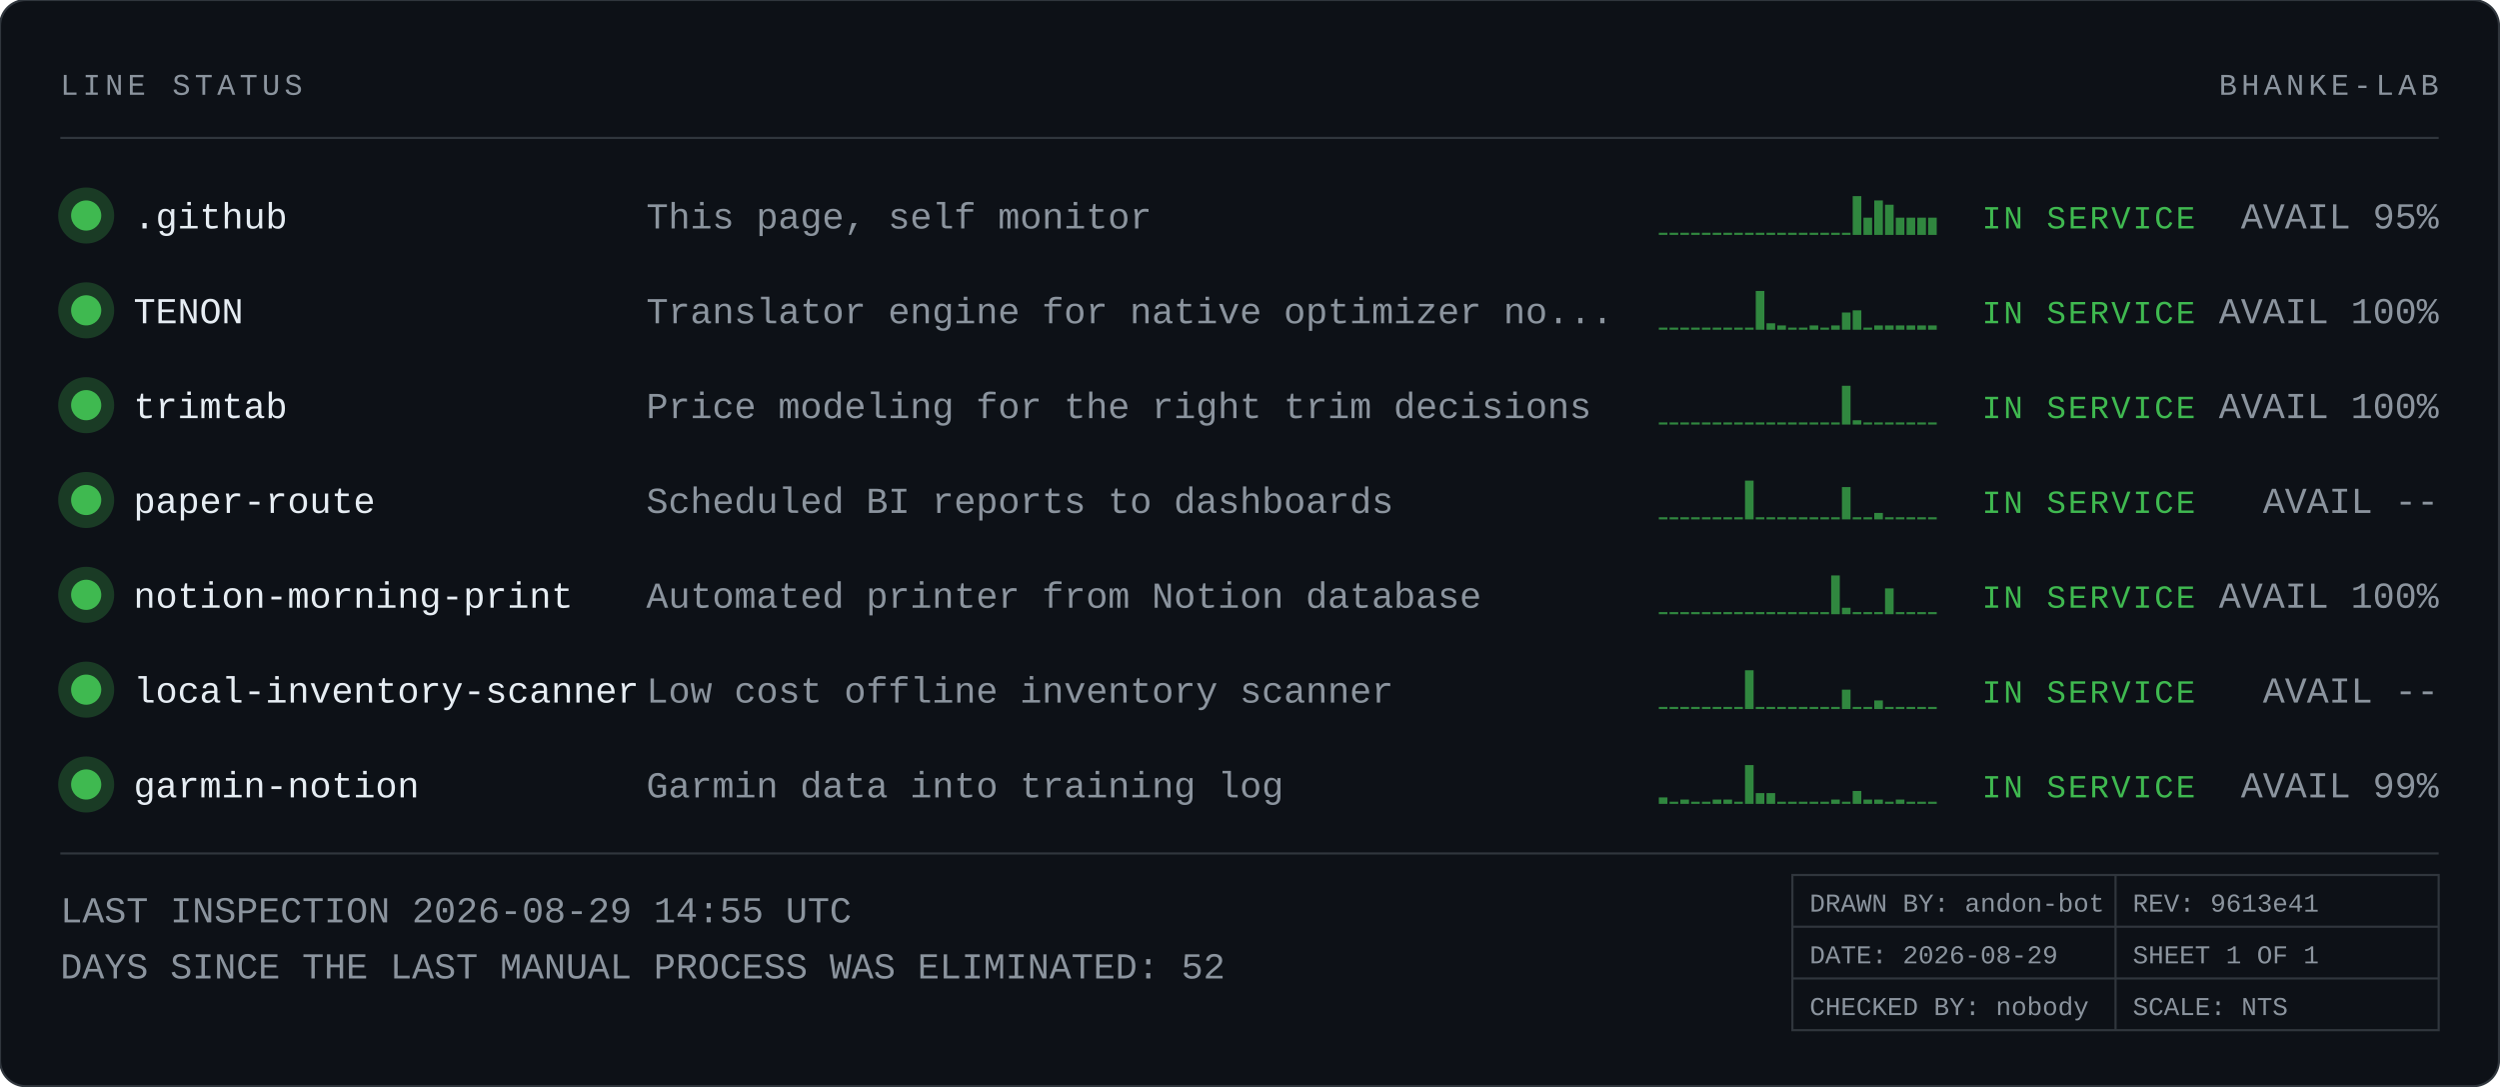
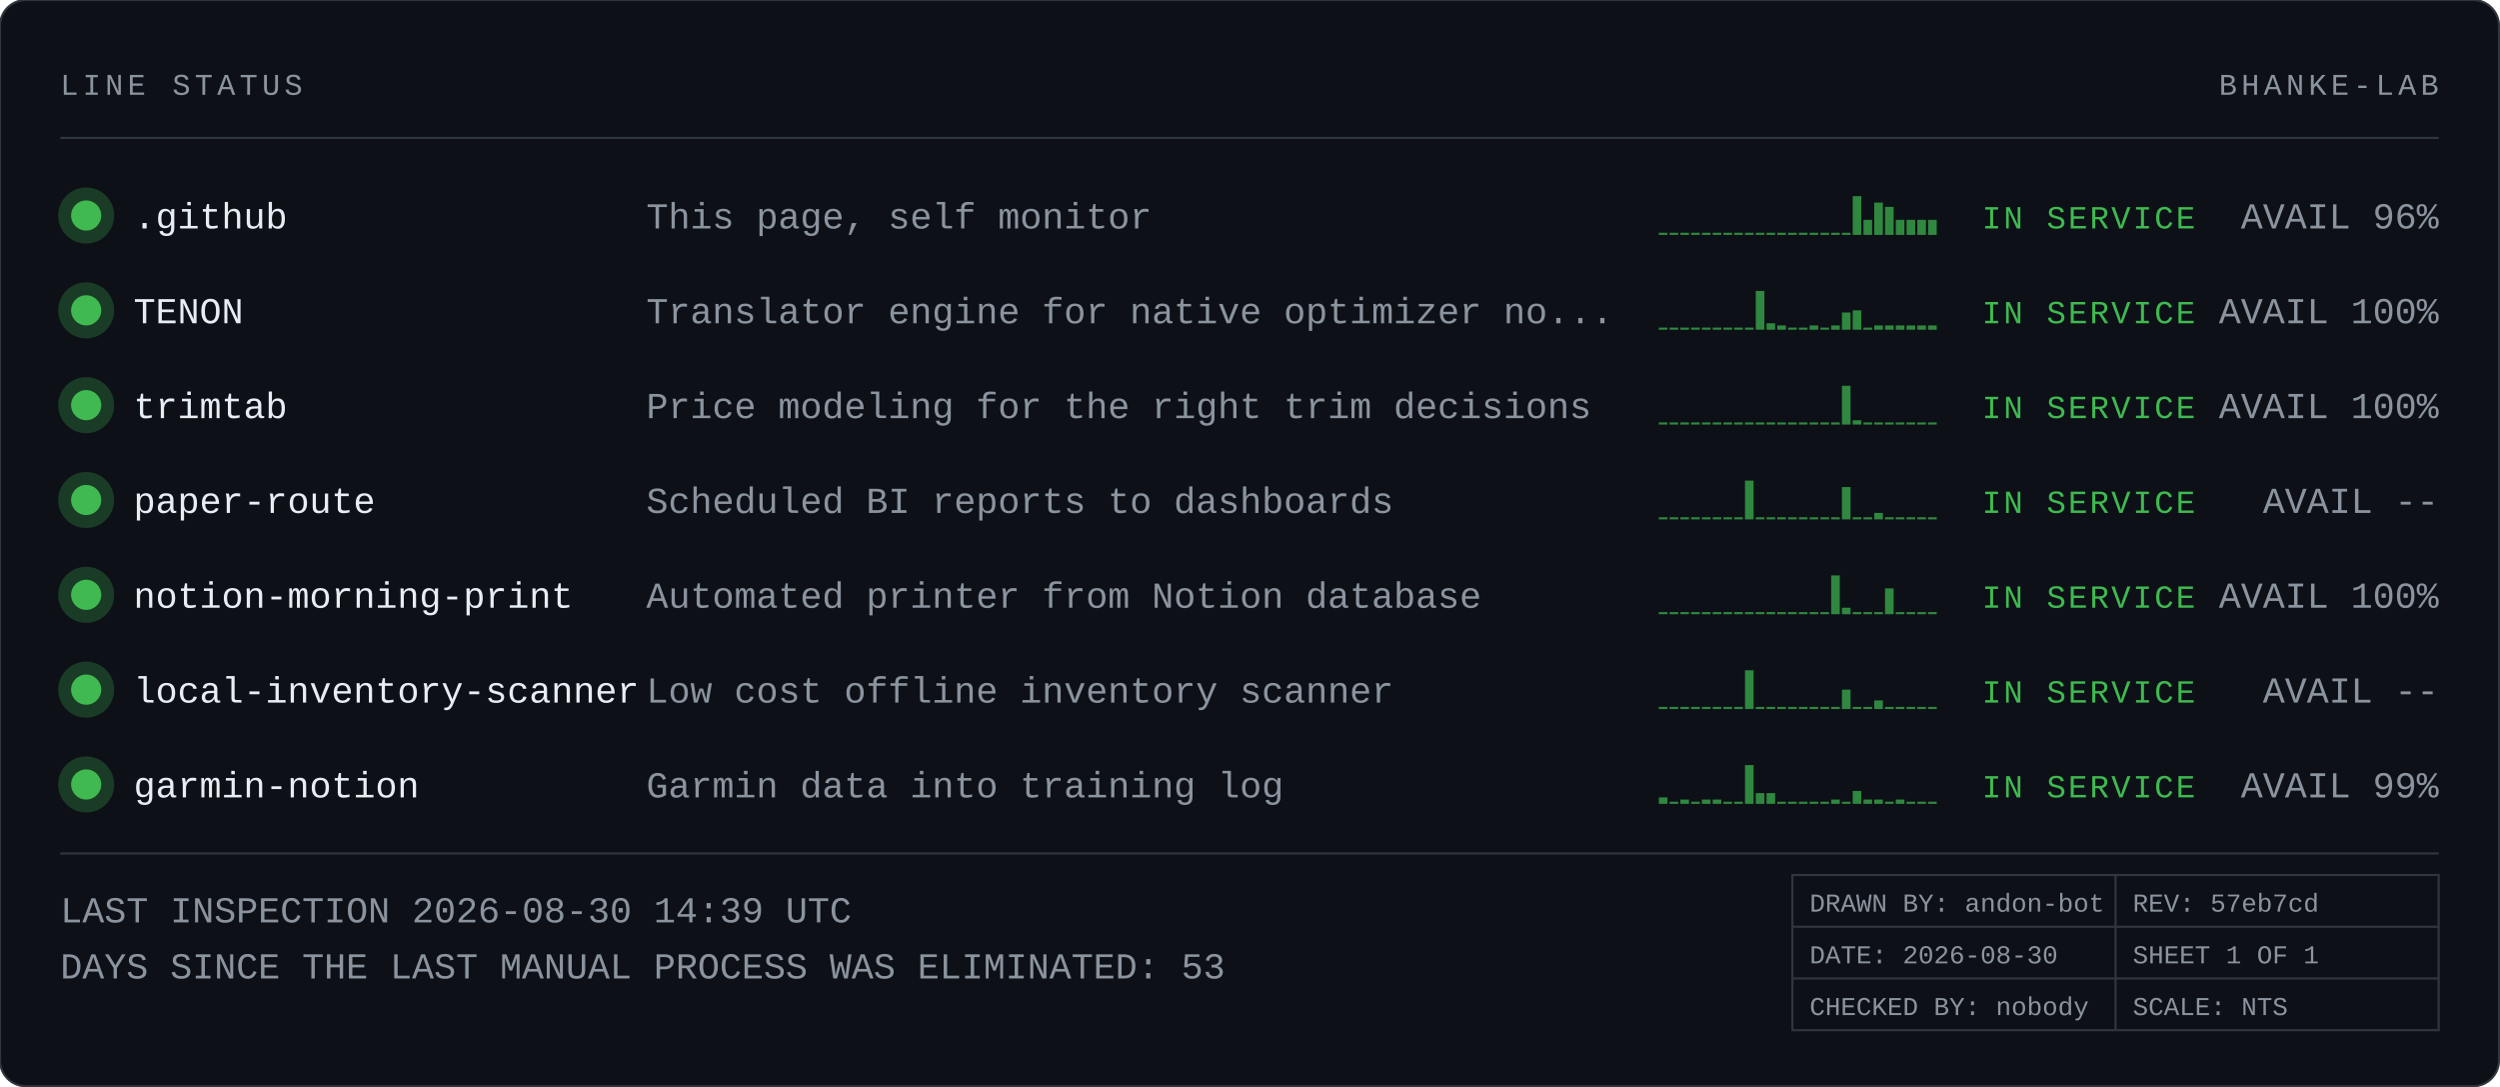
<svg xmlns="http://www.w3.org/2000/svg" width="1160" height="504" viewBox="0 0 1160 504" role="img" aria-label="Andon board">
  <style>
text { font-family: Consolas, 'Courier New', monospace; font-size: 17px; }
.hd { fill: #8b949e; font-size: 14px; letter-spacing: 2px; }
.name { fill: #e6edf3; }
.dim { fill: #8b949e; }
.st { font-size: 15px; letter-spacing: 1px; }
.tb { fill: #8b949e; font-size: 12px; }
</style>
  <rect x="0" y="0" width="1160" height="504" rx="12" fill="#0d1117" stroke="#30363d" />
  <text x="28" y="44" class="hd">LINE STATUS</text>
  <text x="1132" y="44" class="hd" text-anchor="end">BHANKE-LAB</text>
  <line x1="28" y1="64" x2="1132" y2="64" stroke="#30363d" />
  <circle cx="40" cy="100" r="13" fill="#3fb950" opacity="0.25" />
  <circle cx="40" cy="100" r="7" fill="#3fb950" />
  <text x="62" y="106" class="name">.github</text>
  <text x="300" y="106" class="dim">This page, self monitor</text>
  <rect x="770" y="108" width="4" height="1" fill="#3fb950" opacity="0.7" />
  <rect x="775" y="108" width="4" height="1" fill="#3fb950" opacity="0.7" />
  <rect x="780" y="108" width="4" height="1" fill="#3fb950" opacity="0.7" />
  <rect x="785" y="108" width="4" height="1" fill="#3fb950" opacity="0.7" />
  <rect x="790" y="108" width="4" height="1" fill="#3fb950" opacity="0.7" />
  <rect x="795" y="108" width="4" height="1" fill="#3fb950" opacity="0.7" />
  <rect x="800" y="108" width="4" height="1" fill="#3fb950" opacity="0.7" />
  <rect x="805" y="108" width="4" height="1" fill="#3fb950" opacity="0.7" />
  <rect x="810" y="108" width="4" height="1" fill="#3fb950" opacity="0.7" />
  <rect x="815" y="108" width="4" height="1" fill="#3fb950" opacity="0.7" />
  <rect x="820" y="108" width="4" height="1" fill="#3fb950" opacity="0.7" />
  <rect x="825" y="108" width="4" height="1" fill="#3fb950" opacity="0.7" />
  <rect x="830" y="108" width="4" height="1" fill="#3fb950" opacity="0.7" />
  <rect x="835" y="108" width="4" height="1" fill="#3fb950" opacity="0.7" />
  <rect x="840" y="108" width="4" height="1" fill="#3fb950" opacity="0.7" />
  <rect x="845" y="108" width="4" height="1" fill="#3fb950" opacity="0.7" />
  <rect x="850" y="108" width="4" height="1" fill="#3fb950" opacity="0.7" />
  <rect x="855" y="108" width="4" height="1" fill="#3fb950" opacity="0.7" />
  <rect x="860" y="91" width="4" height="18" fill="#3fb950" opacity="0.7" />
-   <rect x="865" y="101" width="4" height="8" fill="#3fb950" opacity="0.7" />
-   <rect x="870" y="93" width="4" height="16" fill="#3fb950" opacity="0.7" />
-   <rect x="875" y="95" width="4" height="14" fill="#3fb950" opacity="0.7" />
-   <rect x="880" y="101" width="4" height="8" fill="#3fb950" opacity="0.7" />
-   <rect x="885" y="101" width="4" height="8" fill="#3fb950" opacity="0.7" />
-   <rect x="890" y="101" width="4" height="8" fill="#3fb950" opacity="0.7" />
-   <rect x="895" y="101" width="4" height="8" fill="#3fb950" opacity="0.7" />
+   <rect x="865" y="102" width="4" height="7" fill="#3fb950" opacity="0.7" />
+   <rect x="870" y="94" width="4" height="15" fill="#3fb950" opacity="0.7" />
+   <rect x="875" y="96" width="4" height="13" fill="#3fb950" opacity="0.7" />
+   <rect x="880" y="102" width="4" height="7" fill="#3fb950" opacity="0.7" />
+   <rect x="885" y="102" width="4" height="7" fill="#3fb950" opacity="0.7" />
+   <rect x="890" y="102" width="4" height="7" fill="#3fb950" opacity="0.7" />
+   <rect x="895" y="102" width="4" height="7" fill="#3fb950" opacity="0.7" />
  <text x="920" y="106" class="st" fill="#3fb950">IN SERVICE</text>
-   <text x="1132" y="106" class="dim" text-anchor="end">AVAIL 95%</text>
+   <text x="1132" y="106" class="dim" text-anchor="end">AVAIL 96%</text>
  <circle cx="40" cy="144" r="13" fill="#3fb950" opacity="0.25" />
  <circle cx="40" cy="144" r="7" fill="#3fb950" />
  <text x="62" y="150" class="name">TENON</text>
  <text x="300" y="150" class="dim">Translator engine for native optimizer no...</text>
  <rect x="770" y="152" width="4" height="1" fill="#3fb950" opacity="0.7" />
  <rect x="775" y="152" width="4" height="1" fill="#3fb950" opacity="0.7" />
  <rect x="780" y="152" width="4" height="1" fill="#3fb950" opacity="0.7" />
  <rect x="785" y="152" width="4" height="1" fill="#3fb950" opacity="0.7" />
  <rect x="790" y="152" width="4" height="1" fill="#3fb950" opacity="0.7" />
  <rect x="795" y="152" width="4" height="1" fill="#3fb950" opacity="0.7" />
  <rect x="800" y="152" width="4" height="1" fill="#3fb950" opacity="0.7" />
  <rect x="805" y="152" width="4" height="1" fill="#3fb950" opacity="0.7" />
  <rect x="810" y="152" width="4" height="1" fill="#3fb950" opacity="0.7" />
  <rect x="815" y="135" width="4" height="18" fill="#3fb950" opacity="0.7" />
  <rect x="820" y="150" width="4" height="3" fill="#3fb950" opacity="0.7" />
  <rect x="825" y="151" width="4" height="2" fill="#3fb950" opacity="0.7" />
  <rect x="830" y="152" width="4" height="1" fill="#3fb950" opacity="0.7" />
  <rect x="835" y="152" width="4" height="1" fill="#3fb950" opacity="0.7" />
  <rect x="840" y="151" width="4" height="2" fill="#3fb950" opacity="0.7" />
  <rect x="845" y="152" width="4" height="1" fill="#3fb950" opacity="0.7" />
  <rect x="850" y="151" width="4" height="2" fill="#3fb950" opacity="0.7" />
  <rect x="855" y="145" width="4" height="8" fill="#3fb950" opacity="0.7" />
  <rect x="860" y="144" width="4" height="9" fill="#3fb950" opacity="0.7" />
  <rect x="865" y="152" width="4" height="1" fill="#3fb950" opacity="0.7" />
  <rect x="870" y="151" width="4" height="2" fill="#3fb950" opacity="0.7" />
  <rect x="875" y="151" width="4" height="2" fill="#3fb950" opacity="0.7" />
  <rect x="880" y="151" width="4" height="2" fill="#3fb950" opacity="0.7" />
  <rect x="885" y="151" width="4" height="2" fill="#3fb950" opacity="0.7" />
  <rect x="890" y="151" width="4" height="2" fill="#3fb950" opacity="0.7" />
  <rect x="895" y="151" width="4" height="2" fill="#3fb950" opacity="0.7" />
  <text x="920" y="150" class="st" fill="#3fb950">IN SERVICE</text>
  <text x="1132" y="150" class="dim" text-anchor="end">AVAIL 100%</text>
  <circle cx="40" cy="188" r="13" fill="#3fb950" opacity="0.25" />
  <circle cx="40" cy="188" r="7" fill="#3fb950" />
  <text x="62" y="194" class="name">trimtab</text>
  <text x="300" y="194" class="dim">Price modeling for the right trim decisions</text>
  <rect x="770" y="196" width="4" height="1" fill="#3fb950" opacity="0.7" />
  <rect x="775" y="196" width="4" height="1" fill="#3fb950" opacity="0.7" />
  <rect x="780" y="196" width="4" height="1" fill="#3fb950" opacity="0.7" />
  <rect x="785" y="196" width="4" height="1" fill="#3fb950" opacity="0.7" />
  <rect x="790" y="196" width="4" height="1" fill="#3fb950" opacity="0.7" />
  <rect x="795" y="196" width="4" height="1" fill="#3fb950" opacity="0.7" />
  <rect x="800" y="196" width="4" height="1" fill="#3fb950" opacity="0.7" />
  <rect x="805" y="196" width="4" height="1" fill="#3fb950" opacity="0.7" />
  <rect x="810" y="196" width="4" height="1" fill="#3fb950" opacity="0.7" />
  <rect x="815" y="196" width="4" height="1" fill="#3fb950" opacity="0.7" />
  <rect x="820" y="196" width="4" height="1" fill="#3fb950" opacity="0.7" />
  <rect x="825" y="196" width="4" height="1" fill="#3fb950" opacity="0.7" />
  <rect x="830" y="196" width="4" height="1" fill="#3fb950" opacity="0.7" />
  <rect x="835" y="196" width="4" height="1" fill="#3fb950" opacity="0.7" />
  <rect x="840" y="196" width="4" height="1" fill="#3fb950" opacity="0.7" />
  <rect x="845" y="196" width="4" height="1" fill="#3fb950" opacity="0.7" />
  <rect x="850" y="196" width="4" height="1" fill="#3fb950" opacity="0.7" />
  <rect x="855" y="179" width="4" height="18" fill="#3fb950" opacity="0.7" />
  <rect x="860" y="195" width="4" height="2" fill="#3fb950" opacity="0.7" />
  <rect x="865" y="196" width="4" height="1" fill="#3fb950" opacity="0.7" />
  <rect x="870" y="196" width="4" height="1" fill="#3fb950" opacity="0.7" />
  <rect x="875" y="196" width="4" height="1" fill="#3fb950" opacity="0.7" />
  <rect x="880" y="196" width="4" height="1" fill="#3fb950" opacity="0.7" />
  <rect x="885" y="196" width="4" height="1" fill="#3fb950" opacity="0.7" />
  <rect x="890" y="196" width="4" height="1" fill="#3fb950" opacity="0.7" />
  <rect x="895" y="196" width="4" height="1" fill="#3fb950" opacity="0.7" />
  <text x="920" y="194" class="st" fill="#3fb950">IN SERVICE</text>
  <text x="1132" y="194" class="dim" text-anchor="end">AVAIL 100%</text>
  <circle cx="40" cy="232" r="13" fill="#3fb950" opacity="0.25" />
  <circle cx="40" cy="232" r="7" fill="#3fb950" />
  <text x="62" y="238" class="name">paper-route</text>
  <text x="300" y="238" class="dim">Scheduled BI reports to dashboards</text>
  <rect x="770" y="240" width="4" height="1" fill="#3fb950" opacity="0.7" />
  <rect x="775" y="240" width="4" height="1" fill="#3fb950" opacity="0.7" />
  <rect x="780" y="240" width="4" height="1" fill="#3fb950" opacity="0.7" />
  <rect x="785" y="240" width="4" height="1" fill="#3fb950" opacity="0.7" />
  <rect x="790" y="240" width="4" height="1" fill="#3fb950" opacity="0.7" />
  <rect x="795" y="240" width="4" height="1" fill="#3fb950" opacity="0.7" />
  <rect x="800" y="240" width="4" height="1" fill="#3fb950" opacity="0.7" />
  <rect x="805" y="240" width="4" height="1" fill="#3fb950" opacity="0.7" />
  <rect x="810" y="223" width="4" height="18" fill="#3fb950" opacity="0.7" />
  <rect x="815" y="240" width="4" height="1" fill="#3fb950" opacity="0.7" />
  <rect x="820" y="240" width="4" height="1" fill="#3fb950" opacity="0.7" />
  <rect x="825" y="240" width="4" height="1" fill="#3fb950" opacity="0.7" />
  <rect x="830" y="240" width="4" height="1" fill="#3fb950" opacity="0.7" />
  <rect x="835" y="240" width="4" height="1" fill="#3fb950" opacity="0.7" />
  <rect x="840" y="240" width="4" height="1" fill="#3fb950" opacity="0.7" />
  <rect x="845" y="240" width="4" height="1" fill="#3fb950" opacity="0.7" />
  <rect x="850" y="240" width="4" height="1" fill="#3fb950" opacity="0.7" />
  <rect x="855" y="226" width="4" height="15" fill="#3fb950" opacity="0.7" />
  <rect x="860" y="240" width="4" height="1" fill="#3fb950" opacity="0.7" />
  <rect x="865" y="240" width="4" height="1" fill="#3fb950" opacity="0.7" />
  <rect x="870" y="238" width="4" height="3" fill="#3fb950" opacity="0.7" />
  <rect x="875" y="240" width="4" height="1" fill="#3fb950" opacity="0.7" />
  <rect x="880" y="240" width="4" height="1" fill="#3fb950" opacity="0.7" />
  <rect x="885" y="240" width="4" height="1" fill="#3fb950" opacity="0.7" />
  <rect x="890" y="240" width="4" height="1" fill="#3fb950" opacity="0.7" />
  <rect x="895" y="240" width="4" height="1" fill="#3fb950" opacity="0.7" />
  <text x="920" y="238" class="st" fill="#3fb950">IN SERVICE</text>
  <text x="1132" y="238" class="dim" text-anchor="end">AVAIL --</text>
  <circle cx="40" cy="276" r="13" fill="#3fb950" opacity="0.25" />
  <circle cx="40" cy="276" r="7" fill="#3fb950" />
  <text x="62" y="282" class="name">notion-morning-print</text>
  <text x="300" y="282" class="dim">Automated printer from Notion database</text>
  <rect x="770" y="284" width="4" height="1" fill="#3fb950" opacity="0.7" />
  <rect x="775" y="284" width="4" height="1" fill="#3fb950" opacity="0.7" />
  <rect x="780" y="284" width="4" height="1" fill="#3fb950" opacity="0.7" />
  <rect x="785" y="284" width="4" height="1" fill="#3fb950" opacity="0.7" />
  <rect x="790" y="284" width="4" height="1" fill="#3fb950" opacity="0.7" />
  <rect x="795" y="284" width="4" height="1" fill="#3fb950" opacity="0.7" />
  <rect x="800" y="284" width="4" height="1" fill="#3fb950" opacity="0.7" />
  <rect x="805" y="284" width="4" height="1" fill="#3fb950" opacity="0.7" />
  <rect x="810" y="284" width="4" height="1" fill="#3fb950" opacity="0.7" />
  <rect x="815" y="284" width="4" height="1" fill="#3fb950" opacity="0.7" />
  <rect x="820" y="284" width="4" height="1" fill="#3fb950" opacity="0.7" />
  <rect x="825" y="284" width="4" height="1" fill="#3fb950" opacity="0.7" />
  <rect x="830" y="284" width="4" height="1" fill="#3fb950" opacity="0.7" />
  <rect x="835" y="284" width="4" height="1" fill="#3fb950" opacity="0.7" />
  <rect x="840" y="284" width="4" height="1" fill="#3fb950" opacity="0.7" />
  <rect x="845" y="284" width="4" height="1" fill="#3fb950" opacity="0.7" />
  <rect x="850" y="267" width="4" height="18" fill="#3fb950" opacity="0.7" />
  <rect x="855" y="282" width="4" height="3" fill="#3fb950" opacity="0.7" />
  <rect x="860" y="284" width="4" height="1" fill="#3fb950" opacity="0.7" />
  <rect x="865" y="284" width="4" height="1" fill="#3fb950" opacity="0.7" />
  <rect x="870" y="284" width="4" height="1" fill="#3fb950" opacity="0.7" />
  <rect x="875" y="273" width="4" height="12" fill="#3fb950" opacity="0.7" />
  <rect x="880" y="284" width="4" height="1" fill="#3fb950" opacity="0.7" />
  <rect x="885" y="284" width="4" height="1" fill="#3fb950" opacity="0.7" />
  <rect x="890" y="284" width="4" height="1" fill="#3fb950" opacity="0.7" />
  <rect x="895" y="284" width="4" height="1" fill="#3fb950" opacity="0.7" />
  <text x="920" y="282" class="st" fill="#3fb950">IN SERVICE</text>
  <text x="1132" y="282" class="dim" text-anchor="end">AVAIL 100%</text>
  <circle cx="40" cy="320" r="13" fill="#3fb950" opacity="0.25" />
  <circle cx="40" cy="320" r="7" fill="#3fb950" />
  <text x="62" y="326" class="name">local-inventory-scanner</text>
  <text x="300" y="326" class="dim">Low cost offline inventory scanner</text>
  <rect x="770" y="328" width="4" height="1" fill="#3fb950" opacity="0.7" />
  <rect x="775" y="328" width="4" height="1" fill="#3fb950" opacity="0.7" />
  <rect x="780" y="328" width="4" height="1" fill="#3fb950" opacity="0.7" />
  <rect x="785" y="328" width="4" height="1" fill="#3fb950" opacity="0.7" />
  <rect x="790" y="328" width="4" height="1" fill="#3fb950" opacity="0.7" />
  <rect x="795" y="328" width="4" height="1" fill="#3fb950" opacity="0.7" />
  <rect x="800" y="328" width="4" height="1" fill="#3fb950" opacity="0.7" />
  <rect x="805" y="328" width="4" height="1" fill="#3fb950" opacity="0.7" />
  <rect x="810" y="311" width="4" height="18" fill="#3fb950" opacity="0.7" />
  <rect x="815" y="328" width="4" height="1" fill="#3fb950" opacity="0.7" />
  <rect x="820" y="328" width="4" height="1" fill="#3fb950" opacity="0.7" />
  <rect x="825" y="328" width="4" height="1" fill="#3fb950" opacity="0.7" />
  <rect x="830" y="328" width="4" height="1" fill="#3fb950" opacity="0.7" />
  <rect x="835" y="328" width="4" height="1" fill="#3fb950" opacity="0.7" />
  <rect x="840" y="328" width="4" height="1" fill="#3fb950" opacity="0.7" />
  <rect x="845" y="328" width="4" height="1" fill="#3fb950" opacity="0.7" />
  <rect x="850" y="328" width="4" height="1" fill="#3fb950" opacity="0.7" />
  <rect x="855" y="320" width="4" height="9" fill="#3fb950" opacity="0.7" />
  <rect x="860" y="328" width="4" height="1" fill="#3fb950" opacity="0.7" />
  <rect x="865" y="328" width="4" height="1" fill="#3fb950" opacity="0.7" />
  <rect x="870" y="325" width="4" height="4" fill="#3fb950" opacity="0.7" />
  <rect x="875" y="328" width="4" height="1" fill="#3fb950" opacity="0.7" />
  <rect x="880" y="328" width="4" height="1" fill="#3fb950" opacity="0.7" />
  <rect x="885" y="328" width="4" height="1" fill="#3fb950" opacity="0.7" />
  <rect x="890" y="328" width="4" height="1" fill="#3fb950" opacity="0.7" />
  <rect x="895" y="328" width="4" height="1" fill="#3fb950" opacity="0.7" />
  <text x="920" y="326" class="st" fill="#3fb950">IN SERVICE</text>
  <text x="1132" y="326" class="dim" text-anchor="end">AVAIL --</text>
  <circle cx="40" cy="364" r="13" fill="#3fb950" opacity="0.25" />
  <circle cx="40" cy="364" r="7" fill="#3fb950" />
  <text x="62" y="370" class="name">garmin-notion</text>
  <text x="300" y="370" class="dim">Garmin data into training log</text>
  <rect x="770" y="370" width="4" height="3" fill="#3fb950" opacity="0.7" />
  <rect x="775" y="372" width="4" height="1" fill="#3fb950" opacity="0.7" />
  <rect x="780" y="371" width="4" height="2" fill="#3fb950" opacity="0.7" />
  <rect x="785" y="372" width="4" height="1" fill="#3fb950" opacity="0.7" />
-   <rect x="790" y="372" width="4" height="1" fill="#3fb950" opacity="0.7" />
+   <rect x="790" y="371" width="4" height="2" fill="#3fb950" opacity="0.7" />
  <rect x="795" y="371" width="4" height="2" fill="#3fb950" opacity="0.7" />
-   <rect x="800" y="371" width="4" height="2" fill="#3fb950" opacity="0.7" />
+   <rect x="800" y="372" width="4" height="1" fill="#3fb950" opacity="0.7" />
  <rect x="805" y="372" width="4" height="1" fill="#3fb950" opacity="0.7" />
  <rect x="810" y="355" width="4" height="18" fill="#3fb950" opacity="0.7" />
  <rect x="815" y="368" width="4" height="5" fill="#3fb950" opacity="0.7" />
  <rect x="820" y="368" width="4" height="5" fill="#3fb950" opacity="0.7" />
  <rect x="825" y="372" width="4" height="1" fill="#3fb950" opacity="0.7" />
  <rect x="830" y="372" width="4" height="1" fill="#3fb950" opacity="0.7" />
  <rect x="835" y="372" width="4" height="1" fill="#3fb950" opacity="0.7" />
  <rect x="840" y="372" width="4" height="1" fill="#3fb950" opacity="0.7" />
  <rect x="845" y="372" width="4" height="1" fill="#3fb950" opacity="0.7" />
  <rect x="850" y="371" width="4" height="2" fill="#3fb950" opacity="0.7" />
  <rect x="855" y="372" width="4" height="1" fill="#3fb950" opacity="0.7" />
  <rect x="860" y="367" width="4" height="6" fill="#3fb950" opacity="0.7" />
  <rect x="865" y="371" width="4" height="2" fill="#3fb950" opacity="0.7" />
  <rect x="870" y="371" width="4" height="2" fill="#3fb950" opacity="0.7" />
  <rect x="875" y="372" width="4" height="1" fill="#3fb950" opacity="0.7" />
  <rect x="880" y="371" width="4" height="2" fill="#3fb950" opacity="0.7" />
  <rect x="885" y="372" width="4" height="1" fill="#3fb950" opacity="0.7" />
  <rect x="890" y="372" width="4" height="1" fill="#3fb950" opacity="0.7" />
  <rect x="895" y="372" width="4" height="1" fill="#3fb950" opacity="0.7" />
  <text x="920" y="370" class="st" fill="#3fb950">IN SERVICE</text>
  <text x="1132" y="370" class="dim" text-anchor="end">AVAIL 99%</text>
  <line x1="28" y1="396" x2="1132" y2="396" stroke="#30363d" />
-   <text x="28" y="428" class="dim">LAST INSPECTION 2026-08-29 14:55 UTC</text>
-   <text x="28" y="454" class="dim">DAYS SINCE THE LAST MANUAL PROCESS WAS ELIMINATED: 52</text>
+   <text x="28" y="428" class="dim">LAST INSPECTION 2026-08-30 14:39 UTC</text>
+   <text x="28" y="454" class="dim">DAYS SINCE THE LAST MANUAL PROCESS WAS ELIMINATED: 53</text>
  <rect x="832" y="406" width="300" height="72" fill="none" stroke="#30363d" />
  <line x1="832" y1="430" x2="1132" y2="430" stroke="#30363d" />
  <line x1="832" y1="454" x2="1132" y2="454" stroke="#30363d" />
  <line x1="982" y1="406" x2="982" y2="478" stroke="#30363d" />
  <text x="840" y="423" class="tb">DRAWN BY: andon-bot</text>
-   <text x="990" y="423" class="tb">REV: 9613e41</text>
-   <text x="840" y="447" class="tb">DATE: 2026-08-29</text>
+   <text x="990" y="423" class="tb">REV: 57eb7cd</text>
+   <text x="840" y="447" class="tb">DATE: 2026-08-30</text>
  <text x="990" y="447" class="tb">SHEET 1 OF 1</text>
  <text x="840" y="471" class="tb">CHECKED BY: nobody</text>
  <text x="990" y="471" class="tb">SCALE: NTS</text>
</svg>
